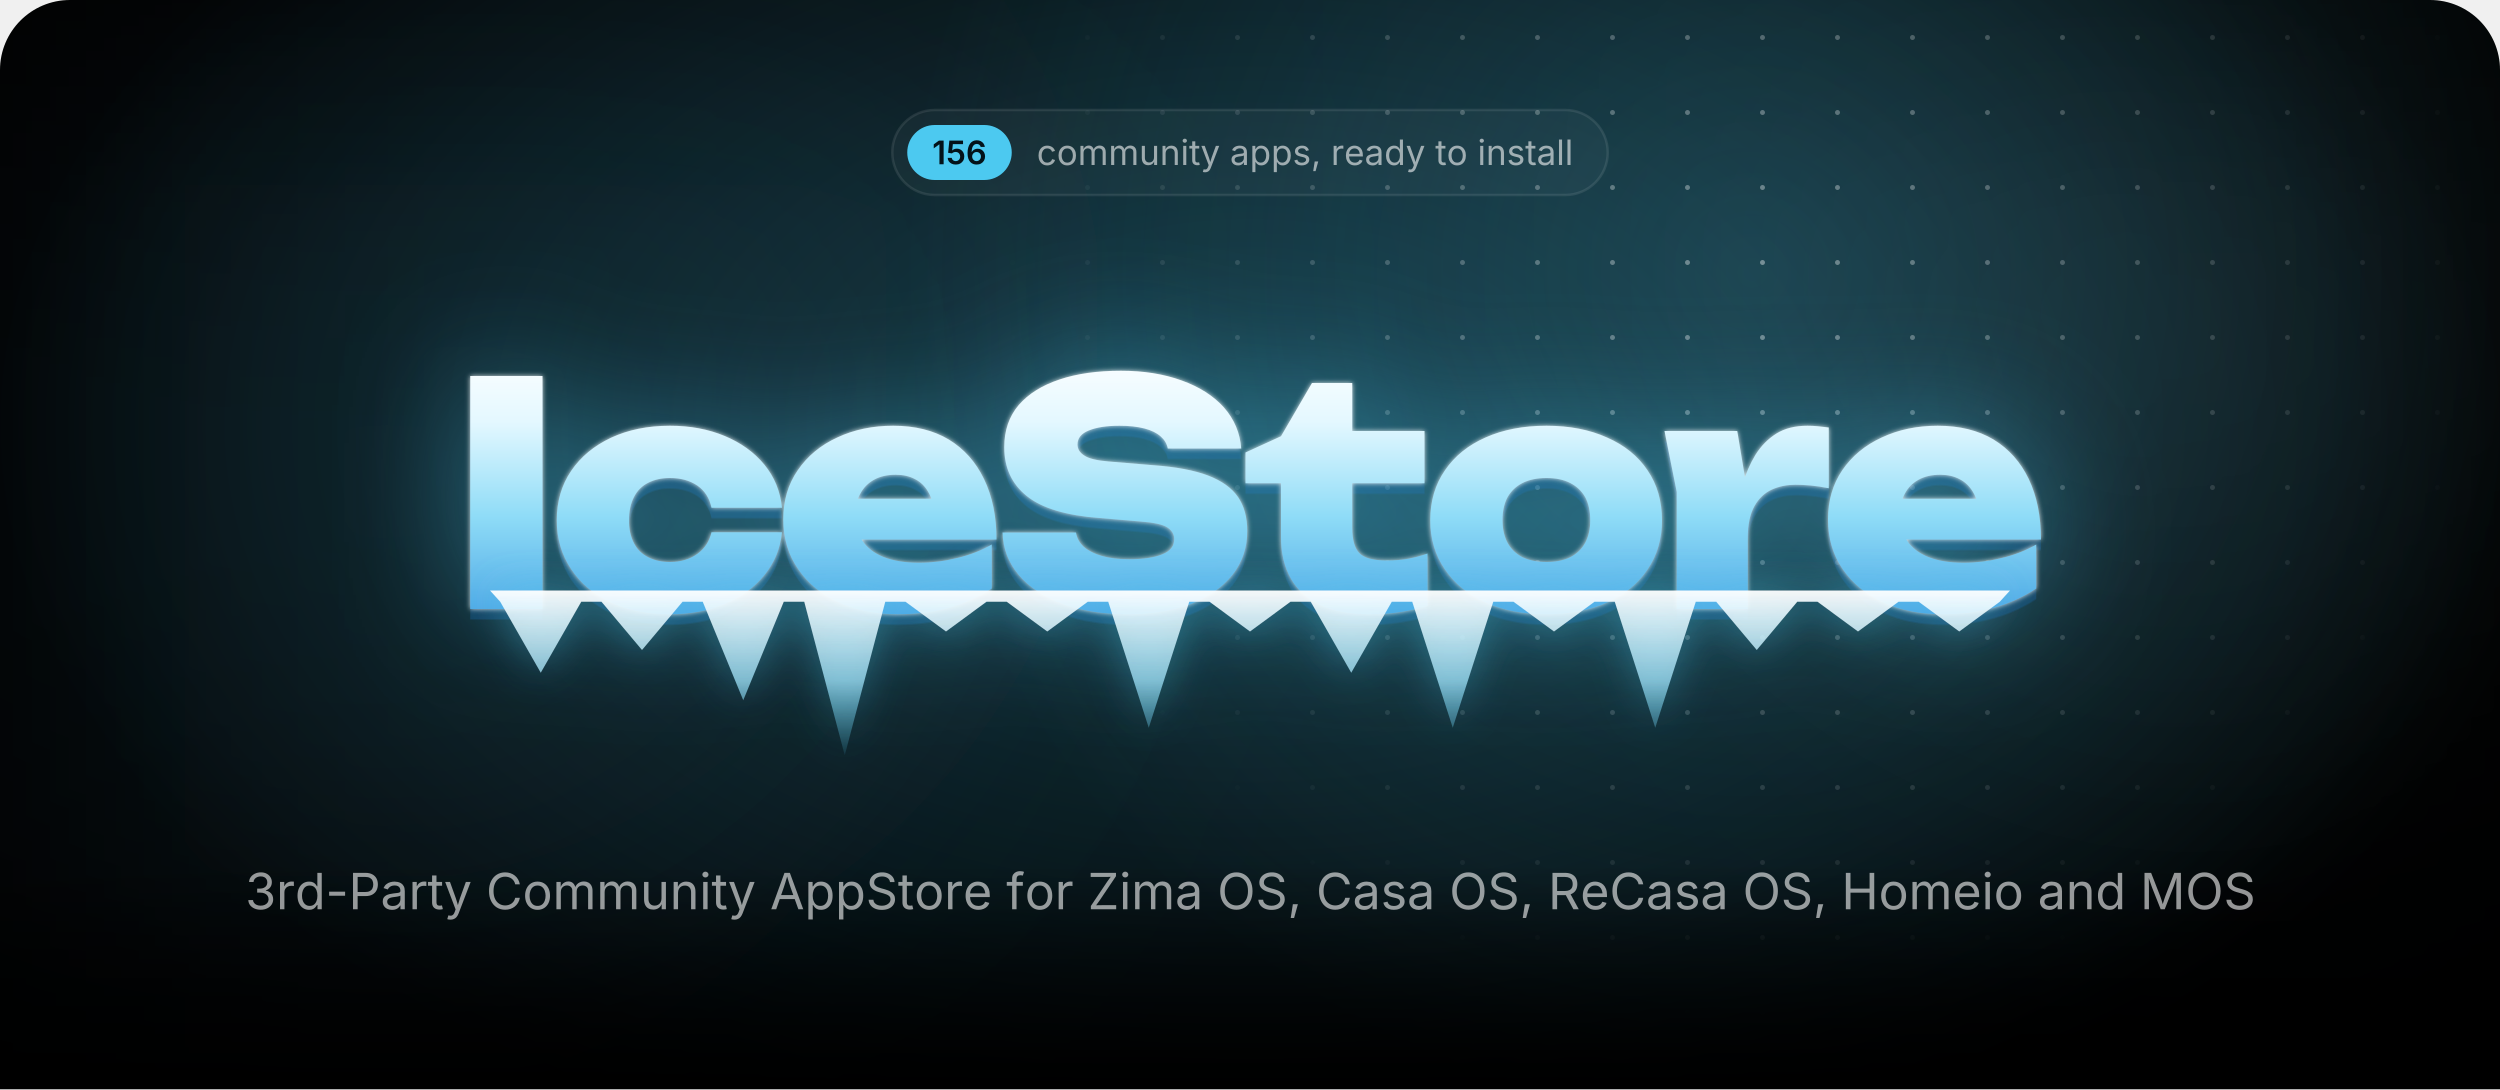
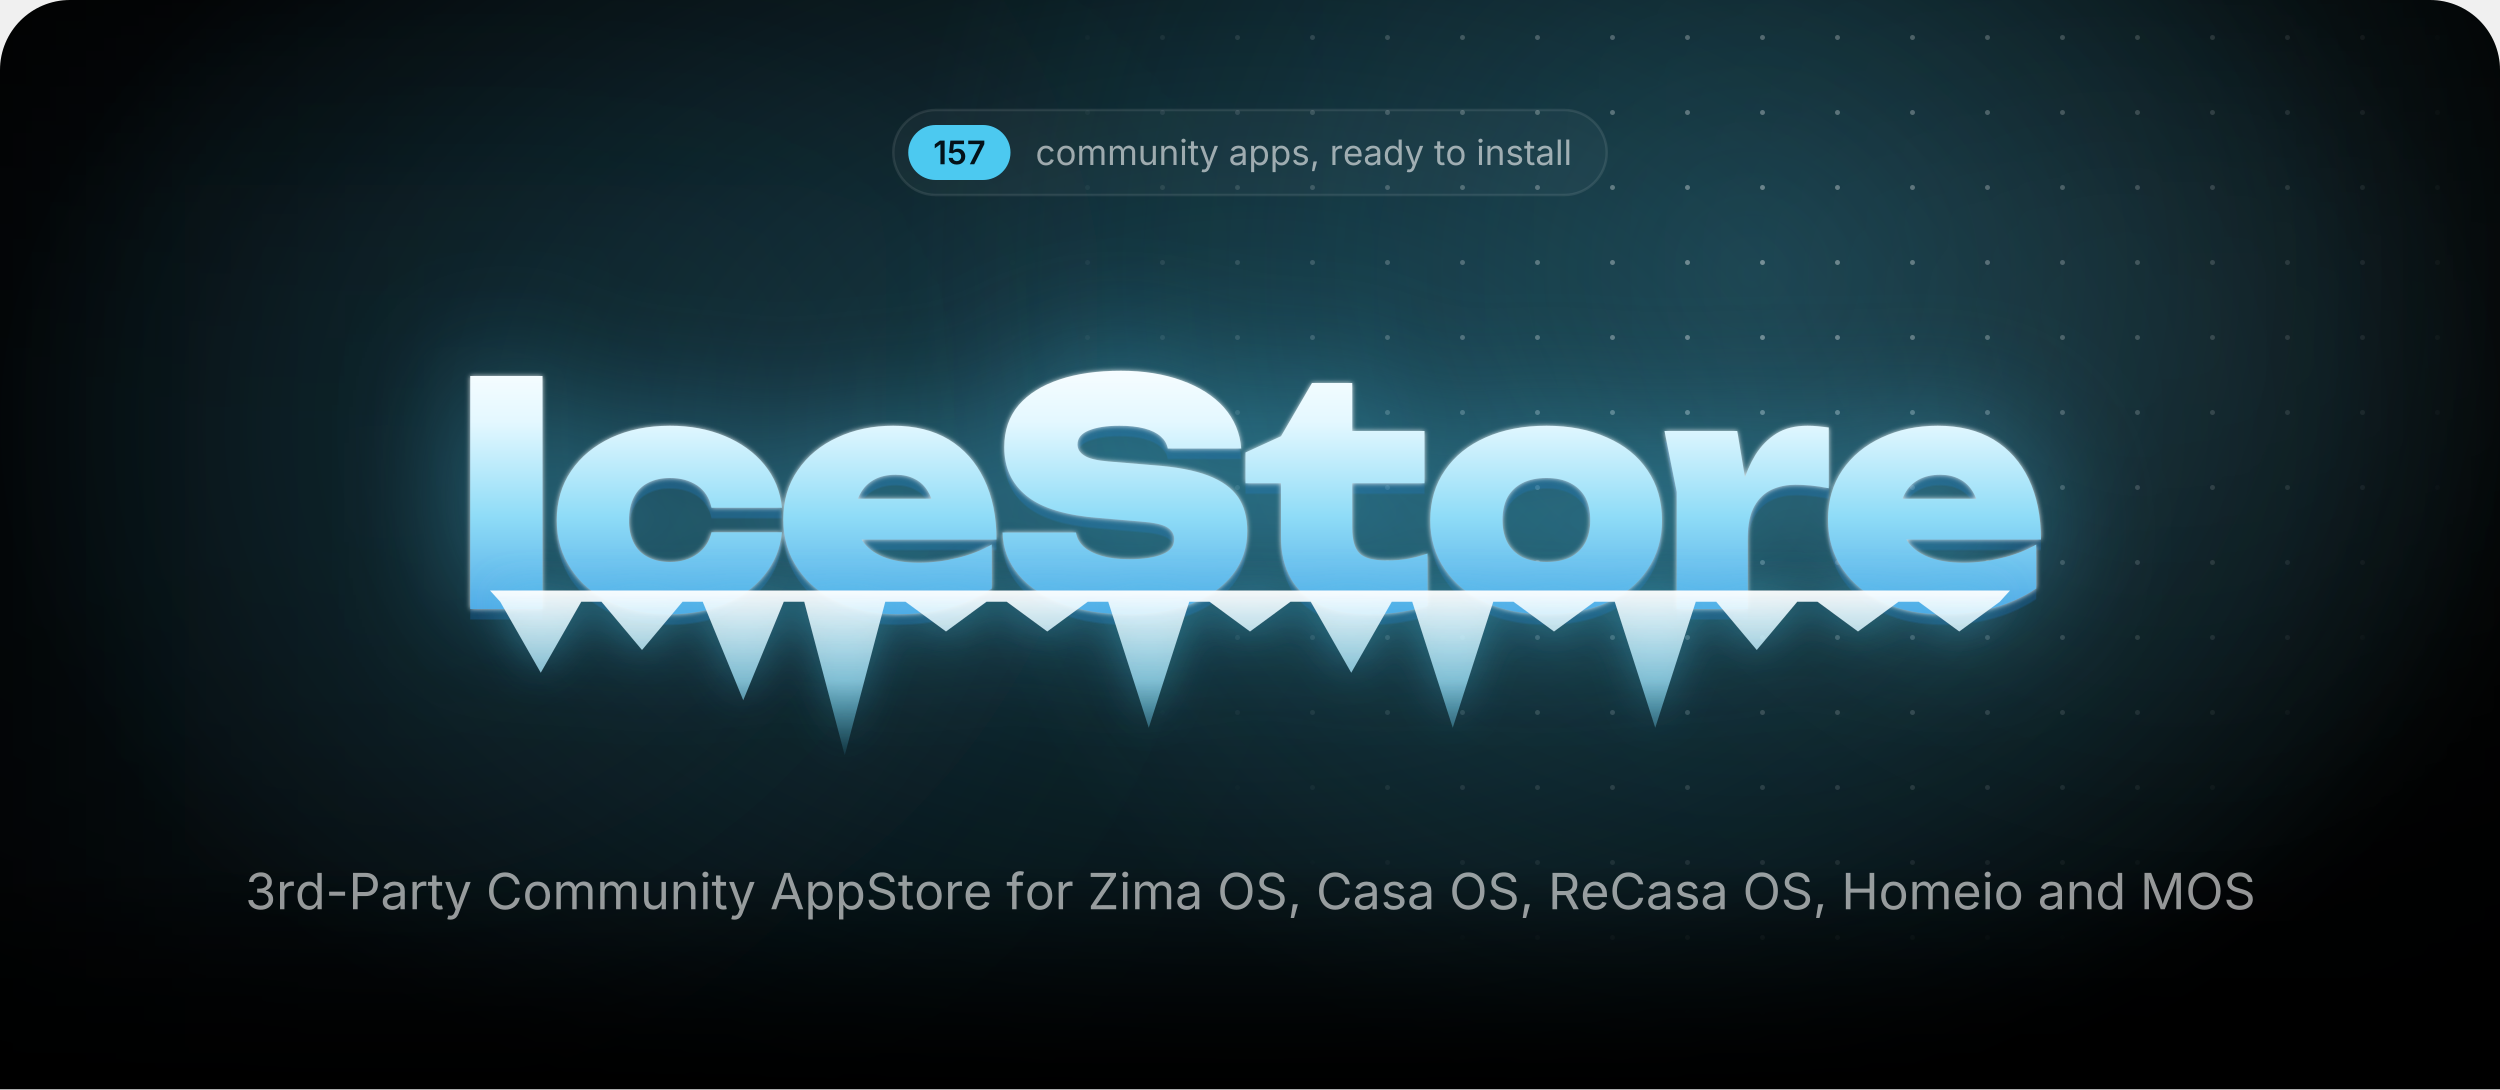
<svg xmlns="http://www.w3.org/2000/svg" width="1000" height="435.7" viewBox="0 0 1000 435.7">
  <style>.blob{transform-box:fill-box;transform-origin:center;animation:drift 22s ease-in-out infinite alternate}.blob+.blob{animation-duration:28s;animation-direction:alternate-reverse}@keyframes drift{to{transform:translate(180px,60px) scale(1.2)}}.spot{animation:spot 18s ease-in-out infinite alternate}@keyframes spot{to{transform:translate(-420px,40px)}}.gl{animation:gl 6s ease-in-out infinite}@keyframes gl{0%,35%{transform:translateX(0)}70%,100%{transform:translateX(1741px)}}.sp{transform-box:fill-box;transform-origin:center;opacity:0;animation:tw 3.2s ease-in-out infinite}@keyframes tw{0%,100%{opacity:0;transform:scale(.3) rotate(0)}50%{opacity:1;transform:scale(1) rotate(45deg)}}@media(prefers-reduced-motion:reduce){*{animation:none!important}}</style>
  <defs>
    <path id="semi.1342" d="M717 1490V0H452V1252H442L94 1002V1256L421 1490Z" />
    <path id="semi.1347" d="M618 -20Q472 -20 358 34Q243 89 176 185Q109 281 105 404H365Q368 343 403 296Q438 250 494 224Q550 197 618 197Q698 197 760 234Q821 270 856 334Q892 399 892 483Q892 568 856 634Q819 700 756 738Q692 775 610 775Q542 775 478 750Q413 724 375 683L133 722L211 1490H1073V1266H432L390 870H398Q440 919 516 950Q591 982 681 982Q782 982 868 946Q954 909 1018 842Q1081 776 1116 686Q1151 596 1151 489Q1151 341 1083 226Q1015 112 895 46Q775 -20 618 -20Z" />
-     <path id="semi.1349" d="M671 -20Q565 -20 464 16Q362 53 280 136Q199 220 151 358Q103 497 103 702Q103 894 144 1044Q184 1193 260 1297Q337 1401 445 1456Q553 1510 687 1510Q826 1510 934 1455Q1043 1400 1110 1305Q1177 1210 1193 1089H931Q910 1175 847 1227Q784 1279 687 1279Q583 1279 510 1218Q438 1157 400 1044Q363 930 363 772H374Q410 837 466 883Q523 929 594 954Q666 978 745 978Q876 978 980 916Q1085 853 1146 744Q1207 634 1207 492Q1207 346 1140 230Q1073 114 952 47Q832 -20 671 -20ZM670 197Q749 197 812 236Q875 274 912 340Q948 406 948 487Q948 567 912 632Q877 697 815 735Q753 773 673 773Q614 773 563 750Q512 728 474 688Q435 648 414 596Q393 544 393 486Q393 408 429 342Q465 276 528 236Q591 197 670 197Z" />
+     <path id="semi.1350" d="M185 0 819 1256V1266H83V1490H1097V1260L463 0Z" />
    <path id="regular.586" d="M613 -24Q461 -24 346 48Q232 120 168 250Q104 380 104 552Q104 727 168 858Q232 988 346 1060Q461 1132 613 1132Q694 1132 766 1111Q838 1090 898 1050Q957 1011 1000 954Q1043 896 1066 823L893 774Q881 817 856 853Q831 889 796 916Q760 942 714 956Q668 971 613 971Q501 971 429 912Q357 854 322 759Q287 664 287 552Q287 442 322 348Q357 253 429 195Q501 137 613 137Q669 137 716 152Q763 167 800 194Q836 222 861 260Q886 298 898 343L1070 294Q1048 219 1004 160Q961 102 901 60Q841 19 768 -2Q695 -24 613 -24Z" />
    <path id="regular.790" d="M613 -24Q461 -24 346 48Q232 120 168 250Q104 380 104 552Q104 727 168 858Q232 988 346 1060Q461 1132 613 1132Q766 1132 881 1060Q996 988 1060 858Q1124 727 1124 552Q1124 380 1060 250Q996 120 881 48Q766 -24 613 -24ZM613 137Q726 137 799 195Q872 253 907 348Q942 442 942 552Q942 663 907 758Q872 854 799 912Q726 971 613 971Q501 971 429 912Q357 854 322 759Q287 664 287 552Q287 442 322 348Q357 253 429 195Q501 137 613 137Z" />
    <path id="regular.766" d="M158 0V1118H333L334 868H320Q343 959 392 1018Q442 1078 508 1108Q575 1138 647 1138Q769 1138 844 1063Q920 988 942 866H918Q938 950 991 1011Q1044 1072 1120 1105Q1195 1138 1284 1138Q1381 1138 1461 1096Q1541 1054 1588 969Q1636 884 1636 754V0H1456V749Q1456 870 1388 922Q1320 974 1230 974Q1155 974 1100 942Q1046 911 1016 856Q987 801 987 730V0H807V767Q807 860 745 917Q683 974 588 974Q523 974 466 944Q408 913 373 853Q338 793 338 704V0Z" />
    <path id="regular.915" d="M537 -14Q424 -14 338 32Q253 79 206 173Q158 267 158 408V1118H338V423Q338 294 406 221Q474 148 591 148Q671 148 734 183Q798 218 835 286Q872 353 872 448V1118H1053V0H879V271H903Q851 114 756 50Q660 -14 537 -14Z" />
    <path id="regular.773" d="M338 670V0H158V1118H331L332 847H307Q358 1002 452 1067Q547 1132 674 1132Q787 1132 872 1086Q957 1039 1004 946Q1052 852 1052 710V0H872V695Q872 824 804 897Q737 970 620 970Q540 970 476 935Q412 900 375 833Q338 766 338 670Z" />
    <path id="regular.689" d="M158 0V1118H338V0ZM249 1301Q198 1301 161 1336Q124 1371 124 1420Q124 1470 161 1504Q198 1539 249 1539Q301 1539 338 1504Q375 1470 375 1420Q375 1371 338 1336Q301 1301 249 1301Z" />
    <path id="regular.889" d="M598 1118V964H20V1118ZM188 1384H368V290Q368 215 398 180Q429 146 500 146Q517 146 544 150Q570 154 592 158L629 6Q601 -4 566 -9Q530 -14 495 -14Q350 -14 269 62Q188 139 188 276Z" />
    <path id="regular.998" d="M140 -405 186 -249 205 -254Q260 -268 305 -262Q350 -255 386 -217Q422 -179 449 -99L481 -6L54 1118H251L489 455Q527 351 553 249Q579 147 608 51H542Q571 147 598 250Q624 352 661 455L901 1118H1097L606 -167Q572 -256 524 -314Q477 -371 414 -398Q351 -426 272 -426Q224 -426 189 -419Q154 -412 140 -405Z" />
    <path id="regular.507" d="M471 -26Q365 -26 278 14Q192 54 141 131Q90 208 90 318Q90 414 128 474Q166 534 230 568Q293 603 370 620Q447 637 525 647Q625 660 688 667Q751 674 782 691Q812 708 812 749V755Q812 825 786 874Q760 922 708 948Q656 974 578 974Q498 974 441 949Q384 924 348 886Q313 849 295 810L122 867Q165 969 238 1026Q311 1084 399 1108Q487 1132 573 1132Q629 1132 700 1118Q772 1105 838 1065Q905 1025 948 946Q992 868 992 737V0H815V152H803Q784 113 742 72Q700 30 633 2Q566 -26 471 -26ZM502 133Q602 133 671 172Q740 211 776 274Q812 336 812 404V559Q801 546 764 536Q727 525 680 517Q632 509 588 504Q543 498 517 495Q452 487 396 468Q339 448 305 410Q271 373 271 309Q271 251 301 212Q331 173 383 153Q435 133 502 133Z" />
    <path id="regular.843" d="M158 -418V1118H332V939H352Q371 969 405 1014Q439 1060 503 1096Q567 1132 676 1132Q816 1132 922 1062Q1029 992 1090 862Q1150 733 1150 556Q1150 378 1090 248Q1030 118 924 47Q817 -24 677 -24Q571 -24 506 12Q441 49 406 96Q371 142 352 173H338V-418ZM650 137Q755 137 826 194Q896 250 932 346Q967 441 967 558Q967 674 932 768Q897 861 826 916Q756 971 650 971Q547 971 477 919Q407 867 372 774Q336 682 336 558Q336 434 372 339Q408 244 478 190Q549 137 650 137Z" />
    <path id="regular.871" d="M538 -24Q423 -24 334 10Q244 43 186 109Q128 175 108 271L279 312Q303 220 370 177Q436 134 536 134Q653 134 722 184Q792 234 792 303Q792 361 752 400Q711 438 628 457L442 501Q290 537 216 612Q142 688 142 806Q142 902 196 976Q250 1049 344 1090Q437 1132 556 1132Q671 1132 752 1098Q832 1063 882 1002Q933 942 958 863L795 821Q772 881 718 930Q665 979 557 979Q457 979 390 933Q324 887 324 817Q324 755 369 718Q414 680 512 657L681 617Q833 581 906 506Q979 430 979 315Q979 217 924 140Q868 64 768 20Q669 -24 538 -24Z" />
    <path id="regular.1501" d="M128 -359 216 208H422L266 -359Z" />
    <path id="regular.852" d="M158 0V1118H332V946H344Q375 1031 454 1082Q534 1134 634 1134Q654 1134 682 1133Q709 1132 725 1131V950Q717 952 685 956Q653 960 617 960Q537 960 474 926Q410 893 374 834Q338 776 338 700V0Z" />
    <path id="regular.614" d="M628 -24Q466 -24 348 48Q231 120 168 249Q104 378 104 550Q104 722 166 853Q228 984 342 1058Q455 1132 607 1132Q696 1132 782 1102Q869 1073 940 1008Q1010 942 1052 835Q1094 728 1094 573V498H226V650H997L913 594Q913 704 878 790Q844 875 776 924Q708 972 607 972Q506 972 434 922Q362 873 324 794Q286 714 286 623V522Q286 398 329 312Q372 225 450 180Q527 136 629 136Q695 136 749 155Q803 174 842 212Q881 251 902 308L1076 260Q1050 176 988 112Q926 48 834 12Q743 -24 628 -24Z" />
    <path id="regular.597" d="M577 -24Q438 -24 331 47Q224 118 164 248Q104 378 104 556Q104 733 164 862Q225 992 332 1062Q439 1132 578 1132Q687 1132 751 1096Q815 1060 850 1014Q884 969 902 939H916V1490H1096V0H922V173H902Q884 142 848 96Q813 49 748 12Q684 -24 577 -24ZM604 137Q706 137 776 190Q846 244 882 339Q918 434 918 558Q918 682 882 774Q847 867 777 919Q707 971 604 971Q498 971 428 916Q357 861 322 768Q287 674 287 558Q287 441 322 346Q358 250 429 194Q500 137 604 137Z" />
    <path id="regular.736" d="M338 1490V0H158V1490Z" />
    <path id="regular.1345" d="M635 -20Q489 -20 376 30Q263 80 196 169Q130 258 125 376H317Q323 305 366 254Q408 202 478 174Q547 147 632 147Q726 147 798 180Q871 212 913 271Q955 330 955 407Q955 488 914 550Q874 611 797 646Q720 681 609 681H488V846H609Q696 846 762 878Q829 909 866 966Q903 1023 903 1100Q903 1174 870 1229Q838 1284 778 1314Q718 1345 637 1345Q561 1345 494 1318Q428 1290 386 1239Q343 1188 340 1115H157Q161 1232 227 1321Q293 1410 402 1460Q510 1510 641 1510Q780 1510 880 1454Q981 1398 1035 1307Q1089 1216 1089 1110Q1089 984 1022 896Q956 808 842 774V762Q937 747 1004 698Q1072 649 1108 574Q1143 499 1143 405Q1143 283 1077 187Q1011 91 896 36Q781 -20 635 -20Z" />
    <path id="regular.1459" d="M798 719V553H144V719Z" />
    <path id="regular.375" d="M180 0V1490H690Q864 1490 976 1426Q1089 1363 1144 1256Q1198 1149 1198 1016Q1198 883 1144 775Q1089 667 977 603Q865 539 691 539H330V706H682Q800 706 872 746Q944 787 976 858Q1009 928 1009 1016Q1009 1104 976 1174Q944 1243 872 1283Q799 1323 680 1323H370V0Z" />
    <path id="regular.73" d="M783 -20Q592 -20 442 72Q293 165 208 336Q122 508 122 744Q122 981 208 1152Q293 1324 442 1417Q592 1510 783 1510Q896 1510 996 1477Q1097 1444 1177 1380Q1257 1317 1310 1226Q1364 1136 1384 1021H1194Q1178 1098 1140 1156Q1101 1214 1046 1254Q990 1294 923 1314Q856 1334 783 1334Q649 1334 541 1266Q433 1198 370 1066Q307 935 307 744Q307 554 370 422Q434 291 542 224Q650 156 783 156Q856 156 923 176Q990 197 1046 236Q1101 276 1140 334Q1178 393 1194 469H1384Q1365 355 1312 265Q1258 175 1178 111Q1098 47 998 14Q897 -20 783 -20Z" />
    <path id="regular.2" d="M52 0 593 1490H813L1361 0H1161L845 884Q816 966 778 1088Q739 1211 684 1401H720Q666 1209 626 1084Q587 960 561 884L254 0ZM324 416V582H1089V416Z" />
    <path id="regular.397" d="M657 -26Q496 -26 378 26Q259 78 192 172Q125 265 116 390H311Q319 306 368 252Q417 197 494 170Q570 144 657 144Q758 144 838 177Q919 210 966 270Q1013 330 1013 409Q1013 481 972 526Q932 571 865 600Q798 629 718 651L538 702Q358 753 258 848Q158 943 158 1091Q158 1217 226 1312Q294 1406 410 1458Q526 1510 670 1510Q817 1510 930 1458Q1043 1406 1108 1316Q1174 1227 1178 1114H992Q979 1223 888 1282Q797 1342 664 1342Q568 1342 496 1310Q423 1279 383 1224Q343 1170 343 1100Q343 1022 392 974Q440 927 506 900Q573 874 627 859L776 818Q836 802 908 774Q981 746 1047 700Q1113 653 1156 582Q1198 510 1198 406Q1198 284 1134 186Q1071 88 950 31Q829 -26 657 -26Z" />
    <path id="regular.647" d="M678 1118V964H20V1118ZM240 0V1267Q240 1364 286 1429Q331 1494 404 1527Q477 1560 558 1560Q622 1560 664 1550Q706 1539 726 1530L676 1376Q662 1381 640 1387Q617 1393 579 1393Q496 1393 458 1350Q420 1308 420 1227V0Z" />
    <path id="regular.496" d="M130 0V134L796 1125Q841 1192 892 1260Q943 1327 994 1393L1015 1331Q923 1325 830 1324Q737 1322 645 1322H122V1490H1158V1354L502 379Q454 308 400 237Q347 166 294 97L273 159Q365 165 456 166Q548 168 640 168H1166V0Z" />
    <path id="regular.321" d="M784 -20Q593 -20 444 72Q294 165 208 336Q122 508 122 744Q122 981 208 1152Q294 1324 444 1417Q593 1510 784 1510Q975 1510 1124 1417Q1273 1324 1358 1152Q1444 981 1444 744Q1444 508 1358 336Q1273 165 1124 72Q975 -20 784 -20ZM784 156Q917 156 1024 224Q1132 291 1196 422Q1259 554 1259 744Q1259 936 1196 1068Q1132 1199 1024 1266Q917 1334 784 1334Q650 1334 542 1266Q434 1198 370 1066Q307 935 307 744Q307 554 370 423Q434 292 542 224Q650 156 784 156Z" />
    <path id="regular.384" d="M180 0V1490H690Q864 1490 976 1430Q1089 1371 1144 1267Q1198 1163 1198 1030Q1198 897 1144 795Q1089 693 977 636Q865 578 691 578H286V747H682Q800 747 872 782Q943 816 976 880Q1009 943 1009 1030Q1009 1119 976 1184Q943 1250 871 1286Q799 1323 680 1323H370V0ZM1036 0 676 671H890L1256 0Z" />
    <path id="regular.161" d="M180 0V1490H370V846H1152V1490H1342V0H1152V678H370V0Z" />
    <path id="regular.292" d="M180 0V1490H450L817 550Q830 517 846 468Q863 418 882 360Q900 302 917 244Q934 187 947 138H905Q919 184 936 240Q953 297 972 356Q990 414 1007 465Q1024 516 1037 550L1399 1490H1670V0H1483V851Q1483 897 1484 956Q1484 1015 1486 1080Q1487 1145 1488 1212Q1490 1279 1491 1342H1507Q1486 1273 1462 1202Q1439 1130 1416 1064Q1394 997 1374 942Q1354 887 1340 851L1007 0H842L504 851Q490 886 471 940Q452 993 430 1058Q407 1124 383 1196Q359 1269 334 1342H352Q354 1286 356 1221Q357 1156 358 1090Q359 1023 360 962Q361 900 361 851V0Z" />
    <radialGradient id="glow">
      <stop stop-color="#4cc9f0" stop-opacity=".28" />
      <stop offset="1" stop-color="#4cc9f0" stop-opacity="0" />
    </radialGradient>
    <radialGradient id="cur">
      <stop stop-color="#4cc9f0" stop-opacity=".2" />
      <stop offset=".65" stop-color="#4cc9f0" stop-opacity="0" />
    </radialGradient>
    <radialGradient id="spot">
      <stop stop-color="#fff" />
      <stop offset="1" stop-color="#000" />
    </radialGradient>
    <pattern id="dots" width="30" height="30" patternUnits="userSpaceOnUse">
      <circle cx="15" cy="15" r="1" fill="#fff" fill-opacity=".4" />
    </pattern>
    <mask id="dm">
      <circle class="spot" cx="700" cy="110" r="300" fill="url(#spot)" />
    </mask>
    <linearGradient id="fade" x2="0" y2="1">
      <stop offset="0.793" stop-color="#fff" />
      <stop offset="1" stop-color="#000" />
    </linearGradient>
    <mask id="bf">
      <rect width="1000" height="435.7" fill="url(#fade)" />
    </mask>
    <filter id="blur" filterUnits="userSpaceOnUse" x="-500" y="-500" width="2000" height="1500">
      <feGaussianBlur stdDeviation="90" />
    </filter>
    <linearGradient id="ice" gradientUnits="userSpaceOnUse" x1="0" y1="138" x2="0" y2="256">
      <stop stop-color="#fff" />
      <stop offset=".26" stop-color="#e4f8ff" />
      <stop offset=".58" stop-color="#8fdcf7" />
      <stop offset="1" stop-color="#3d9be0" />
    </linearGradient>
    <linearGradient id="ig" x2="0" y2="1">
      <stop stop-color="#fff" stop-opacity=".95" />
      <stop offset=".55" stop-color="#9fe3fa" stop-opacity=".75" />
      <stop offset="1" stop-color="#4cc9f0" stop-opacity=".1" />
    </linearGradient>
    <linearGradient id="gl">
      <stop stop-color="#fff" stop-opacity="0" />
      <stop offset=".5" stop-color="#fff" stop-opacity=".95" />
      <stop offset="1" stop-color="#fff" stop-opacity="0" />
    </linearGradient>
    <clipPath id="wc">
      <path d="M188.1 150.4H217V243.6H188.1ZM312.8 212.9Q311.8 222.7 305.7 230.1Q299.7 237.5 289.9 241.6Q280.1 245.7 268 245.7Q254.7 245.7 244.4 241Q234.2 236.3 228.5 227.7Q222.7 219.1 222.7 208.1Q222.7 196.8 228.5 188.3Q234.2 179.9 244.4 175.1Q254.7 170.3 268 170.3Q280.1 170.3 289.9 174.4Q299.7 178.5 305.7 185.8Q311.8 193.2 312.8 203.1H284.6Q283.4 197.3 278.9 194.2Q274.4 191.2 268 191.2Q263 191.2 259.3 193.1Q255.5 195 253.6 198.8Q251.6 202.6 251.6 208.1Q251.6 213.5 253.6 217.3Q255.5 221 259.3 222.9Q263 224.8 268 224.8Q274.4 224.8 278.9 221.6Q283.4 218.3 284.6 212.9ZM359 245.7Q345.9 245.7 335.6 241Q325.2 236.3 319.3 227.7Q313.3 219.1 313.3 207.7Q313.3 196.5 319.1 188.1Q324.9 179.6 334.9 175Q344.9 170.3 357.3 170.3Q370.3 170.3 379.5 175.8Q388.7 181.4 393.6 191.6Q398.6 201.9 398.6 215.8H336.6V199.5H382.2L373.8 205.1Q373.3 200.2 371.3 196.8Q369.4 193.4 366.1 191.7Q362.8 189.9 358.3 189.9Q353.2 189.9 349.6 191.9Q346 193.9 344.1 197.5Q342.1 201 342.1 205.5Q342.1 211.8 344.9 216.2Q347.7 220.5 353.4 222.8Q359.2 225.1 367.6 225.1Q375.3 225.1 382.9 223.2Q390.5 221.4 396.7 217.8V235.4Q389.1 240.4 379.7 243.1Q370.3 245.7 359 245.7ZM401 213H430.4Q430.9 216.3 433.5 218.7Q436.2 221.1 440.8 222.4Q445.4 223.7 451.6 223.7Q460.2 223.7 465 221.7Q469.7 219.8 469.7 215.7Q469.7 212.8 467 211Q464.3 209.2 456.2 208.6L439.8 207.2Q419.7 205.7 410.7 198.4Q401.7 191.2 401.7 178.9Q401.7 168.8 407.5 162Q413.3 155.3 423.8 151.8Q434.2 148.3 448.4 148.3Q462 148.3 472.7 152.2Q483.3 156 489.6 163Q495.8 170.1 496.5 179.4H467.1Q466.6 176.6 464.3 174.6Q462 172.5 457.8 171.4Q453.6 170.3 447.8 170.3Q440.1 170.3 435.5 172.2Q431 174 431 177.8Q431 180.5 433.7 182.2Q436.3 184 443.5 184.6L461.5 186.1Q475 187.1 483.2 190.2Q491.5 193.4 495.2 198.8Q498.9 204.2 498.9 212.4Q498.9 222.4 493 229.9Q487 237.4 476.3 241.6Q465.5 245.7 451.1 245.7Q436.3 245.7 425.1 241.6Q414 237.5 407.6 230.1Q401.3 222.7 401 213ZM498.2 193.3V181L512.4 174.5L524.8 153.2H540.9V172.4H569.8V193.3H540.9V211.1Q540.9 218.3 543.7 221.2Q546.5 224.2 554.7 224.2Q559.8 224.2 563.8 223.4Q567.8 222.6 571 221.4V242.4Q567 243.6 560.9 244.7Q554.9 245.7 548.1 245.7Q536 245.7 528.1 242Q520.2 238.3 516.3 231.3Q512.4 224.4 512.4 214.9V193.3ZM618.5 245.7Q604.7 245.7 594.2 241Q583.8 236.3 578 227.8Q572.1 219.3 572.1 208.1Q572.1 196.6 578 188.1Q583.8 179.6 594.2 175Q604.7 170.3 618.6 170.3Q632.4 170.3 642.8 175Q653.3 179.6 659 188.1Q664.8 196.6 664.8 208.1Q664.8 219.3 659 227.8Q653.3 236.3 642.8 241Q632.4 245.7 618.5 245.7ZM618.6 224.8Q624.2 224.8 628.1 222.9Q632 220.9 634.1 217.1Q636.1 213.3 636.1 208.1Q636.1 202.7 634.1 198.9Q632 195.2 628.1 193.2Q624.2 191.2 618.6 191.2Q613 191.2 609 193.2Q605.1 195.2 603 198.9Q601 202.7 601 208Q601 213.3 603 217.1Q605.1 220.9 609 222.9Q613 224.8 618.6 224.8ZM665.8 172.4H694.9L699.1 197.6V243.6H670.7V196.8ZM731.5 171V195.3Q727.6 194.5 724.3 194.2Q721 193.9 718.2 193.9Q713.1 193.9 708.8 195.8Q704.4 197.8 701.8 202.4Q699.1 207.1 699.1 215.3L693.9 208.8Q695 201.1 696.9 194.2Q698.9 187.3 702.2 181.9Q705.6 176.5 710.6 173.4Q715.6 170.3 723 170.3Q725 170.3 727.1 170.5Q729.2 170.7 731.5 171ZM776.9 245.7Q763.7 245.7 753.4 241Q743.1 236.3 737.1 227.7Q731.2 219.1 731.2 207.7Q731.2 196.5 736.9 188.1Q742.7 179.6 752.7 175Q762.7 170.3 775.1 170.3Q788.2 170.3 797.4 175.8Q806.6 181.4 811.5 191.6Q816.4 201.9 816.4 215.8H754.4V199.5H800L791.7 205.1Q791.2 200.2 789.2 196.8Q787.2 193.4 783.9 191.7Q780.6 189.9 776.1 189.9Q771 189.9 767.4 191.9Q763.8 193.9 761.9 197.5Q760 201 760 205.5Q760 211.8 762.8 216.2Q765.6 220.5 771.3 222.8Q777 225.1 785.5 225.1Q793.2 225.1 800.7 223.2Q808.3 221.4 814.5 217.8V235.4Q807 240.4 797.6 243.1Q788.2 245.7 776.9 245.7Z" />
    </clipPath>
    <filter id="frost" x="-20%" y="-60%" width="140%" height="220%" color-interpolation-filters="sRGB">
      <feGaussianBlur in="SourceAlpha" stdDeviation="1" result="a" />
      <feFlood flood-color="#fff" flood-opacity=".85" />
      <feComposite in2="a" operator="in" result="s1" />
      <feGaussianBlur in="SourceAlpha" stdDeviation="25.2" result="b" />
      <feFlood flood-color="#4cc9f0" flood-opacity=".5" />
      <feComposite in2="b" operator="in" result="s2" />
      <feOffset in="SourceAlpha" dy="4.2" result="c" />
      <feFlood flood-color="#125696" flood-opacity=".4" />
      <feComposite in2="c" operator="in" result="s3" />
      <feMerge>
        <feMergeNode in="s3" />
        <feMergeNode in="s2" />
        <feMergeNode in="s1" />
        <feMergeNode in="SourceGraphic" />
      </feMerge>
    </filter>
    <filter id="drip" x="-10%" y="-60%" width="120%" height="220%">
      <feGaussianBlur in="SourceAlpha" stdDeviation="8.4" result="b" />
      <feFlood flood-color="#4cc9f0" flood-opacity=".45" />
      <feComposite in2="b" operator="in" />
      <feMerge>
        <feMergeNode />
        <feMergeNode in="SourceGraphic" />
      </feMerge>
    </filter>
    <clipPath id="pg">
      <path d="M0,28 A28,28 0 0 1 28,0 H972 A28,28 0 0 1 1000,28 V435.7 A0,0 0 0 1 1000,435.7 H0 A0,0 0 0 1 0,435.7 Z" />
    </clipPath>
  </defs>
  <g clip-path="url(#pg)">
    <rect x="0" y="0" width="1000" height="435.7" rx="0" fill="#000" />
    <g mask="url(#bf)">
      <ellipse cx="500" cy="170" rx="500" ry="310" fill="url(#glow)" />
      <circle class="blob" cx="140" cy="140" r="260" fill="#4cc9f0" fill-opacity=".1" filter="url(#blur)" />
      <circle class="blob" cx="900" cy="40" r="220" fill="#a5e8ff" fill-opacity=".08" filter="url(#blur)" />
      <circle class="spot" cx="700" cy="110" r="520" fill="url(#cur)" />
      <rect width="1000" height="435.7" fill="url(#dots)" mask="url(#dm)" />
    </g>
-     <rect x="356.9" y="44" width="286.2" height="34" rx="17" fill="rgba(255,255,255,.035)" stroke="rgba(255,255,255,.09)" />
-     <rect x="362.9" y="50" width="41.8" height="22" rx="11" fill="#4cc9f0" />
-     <g fill="#031219" transform="translate(372.9,65.7) scale(0.00635,-0.00635)">
+     <rect x="357.3" y="44" width="285.4" height="34" rx="17" fill="rgba(255,255,255,.035)" stroke="rgba(255,255,255,.09)" />
+     <rect x="363.3" y="50" width="40.9" height="22" rx="11" fill="#4cc9f0" />
+     <g fill="#031219" transform="translate(373.3,65.7) scale(0.00635,-0.00635)">
      <use href="#semi.1342" x="0" />
      <use href="#semi.1347" x="866" />
-       <use href="#semi.1349" x="2120" />
-     </g>
-     <g fill="rgba(255,255,255,.58)" transform="translate(414.7,66) scale(0.00684,-0.00684)">
+       <use href="#semi.1350" x="2120" />
+     </g>
+     <g fill="rgba(255,255,255,.58)" transform="translate(414.2,66) scale(0.00684,-0.00684)">
      <use href="#regular.586" x="0" />
      <use href="#regular.790" x="1170" />
      <use href="#regular.766" x="2398" />
      <use href="#regular.766" x="4192" />
      <use href="#regular.915" x="5986" />
      <use href="#regular.773" x="7197" />
      <use href="#regular.689" x="8407" />
      <use href="#regular.889" x="8903" />
      <use href="#regular.998" x="9573" />
      <use href="#regular.507" x="11300" />
      <use href="#regular.843" x="12450" />
      <use href="#regular.843" x="13704" />
      <use href="#regular.871" x="14958" />
      <use href="#regular.1501" x="16039" />
      <use href="#regular.852" x="17205" />
      <use href="#regular.614" x="17976" />
      <use href="#regular.507" x="19170" />
      <use href="#regular.597" x="20320" />
      <use href="#regular.998" x="21574" />
      <use href="#regular.889" x="23301" />
      <use href="#regular.790" x="23971" />
      <use href="#regular.689" x="25775" />
      <use href="#regular.773" x="26271" />
      <use href="#regular.871" x="27481" />
      <use href="#regular.889" x="28562" />
      <use href="#regular.507" x="29232" />
      <use href="#regular.736" x="30382" />
      <use href="#regular.736" x="30878" />
    </g>
    <g filter="url(#frost)">
      <path fill="url(#ice)" d="M188.1 150.4H217V243.6H188.1ZM312.8 212.9Q311.8 222.7 305.7 230.1Q299.7 237.5 289.9 241.6Q280.1 245.7 268 245.7Q254.7 245.7 244.4 241Q234.2 236.3 228.5 227.7Q222.7 219.1 222.7 208.1Q222.7 196.8 228.5 188.3Q234.2 179.9 244.4 175.1Q254.7 170.3 268 170.3Q280.1 170.3 289.9 174.4Q299.7 178.5 305.7 185.8Q311.8 193.2 312.8 203.1H284.6Q283.4 197.3 278.9 194.2Q274.4 191.2 268 191.2Q263 191.2 259.3 193.1Q255.5 195 253.6 198.8Q251.6 202.6 251.6 208.1Q251.6 213.5 253.6 217.3Q255.5 221 259.3 222.9Q263 224.8 268 224.8Q274.4 224.8 278.9 221.6Q283.4 218.3 284.6 212.9ZM359 245.7Q345.9 245.7 335.6 241Q325.2 236.3 319.3 227.7Q313.3 219.1 313.3 207.7Q313.3 196.5 319.1 188.1Q324.9 179.6 334.9 175Q344.9 170.3 357.3 170.3Q370.3 170.3 379.5 175.8Q388.7 181.4 393.6 191.6Q398.6 201.9 398.6 215.8H336.6V199.5H382.2L373.8 205.1Q373.3 200.2 371.3 196.8Q369.4 193.4 366.1 191.7Q362.8 189.9 358.3 189.9Q353.2 189.9 349.6 191.9Q346 193.9 344.1 197.5Q342.1 201 342.1 205.5Q342.1 211.8 344.9 216.2Q347.7 220.5 353.4 222.8Q359.2 225.1 367.6 225.1Q375.3 225.1 382.9 223.2Q390.5 221.4 396.7 217.8V235.4Q389.1 240.4 379.7 243.1Q370.3 245.7 359 245.7ZM401 213H430.4Q430.9 216.3 433.5 218.7Q436.2 221.1 440.8 222.4Q445.4 223.7 451.6 223.7Q460.2 223.7 465 221.7Q469.7 219.8 469.7 215.7Q469.7 212.8 467 211Q464.3 209.2 456.2 208.6L439.8 207.2Q419.7 205.7 410.7 198.4Q401.7 191.2 401.7 178.9Q401.7 168.8 407.5 162Q413.3 155.3 423.8 151.8Q434.2 148.3 448.4 148.3Q462 148.3 472.7 152.2Q483.3 156 489.6 163Q495.8 170.1 496.5 179.4H467.1Q466.6 176.6 464.3 174.6Q462 172.5 457.8 171.4Q453.6 170.3 447.8 170.3Q440.1 170.3 435.5 172.2Q431 174 431 177.8Q431 180.5 433.7 182.2Q436.3 184 443.5 184.6L461.5 186.1Q475 187.1 483.2 190.2Q491.5 193.4 495.2 198.8Q498.9 204.2 498.9 212.4Q498.9 222.4 493 229.9Q487 237.4 476.3 241.6Q465.5 245.7 451.1 245.7Q436.3 245.7 425.1 241.6Q414 237.5 407.6 230.1Q401.3 222.7 401 213ZM498.2 193.3V181L512.4 174.5L524.8 153.2H540.9V172.4H569.8V193.3H540.9V211.1Q540.9 218.3 543.7 221.2Q546.5 224.2 554.7 224.2Q559.8 224.2 563.8 223.4Q567.8 222.6 571 221.4V242.4Q567 243.6 560.9 244.7Q554.9 245.7 548.1 245.7Q536 245.7 528.1 242Q520.2 238.3 516.3 231.3Q512.4 224.4 512.4 214.9V193.3ZM618.5 245.7Q604.7 245.7 594.2 241Q583.8 236.3 578 227.8Q572.1 219.3 572.1 208.1Q572.1 196.6 578 188.1Q583.8 179.6 594.2 175Q604.7 170.3 618.6 170.3Q632.4 170.3 642.8 175Q653.3 179.6 659 188.1Q664.8 196.6 664.8 208.1Q664.8 219.3 659 227.8Q653.3 236.3 642.8 241Q632.4 245.7 618.5 245.7ZM618.6 224.8Q624.2 224.8 628.1 222.9Q632 220.9 634.1 217.1Q636.1 213.3 636.1 208.1Q636.1 202.7 634.1 198.9Q632 195.2 628.1 193.2Q624.2 191.2 618.6 191.2Q613 191.2 609 193.2Q605.1 195.2 603 198.9Q601 202.7 601 208Q601 213.3 603 217.1Q605.1 220.9 609 222.9Q613 224.8 618.6 224.8ZM665.8 172.4H694.9L699.1 197.6V243.6H670.7V196.8ZM731.5 171V195.3Q727.6 194.5 724.3 194.2Q721 193.9 718.2 193.9Q713.1 193.9 708.8 195.8Q704.4 197.8 701.8 202.4Q699.1 207.1 699.1 215.3L693.9 208.8Q695 201.1 696.9 194.2Q698.9 187.3 702.2 181.9Q705.6 176.5 710.6 173.4Q715.6 170.3 723 170.3Q725 170.3 727.1 170.5Q729.2 170.7 731.5 171ZM776.9 245.7Q763.7 245.7 753.4 241Q743.1 236.3 737.1 227.7Q731.2 219.1 731.2 207.7Q731.2 196.5 736.9 188.1Q742.7 179.6 752.7 175Q762.7 170.3 775.1 170.3Q788.2 170.3 797.4 175.8Q806.6 181.4 811.5 191.6Q816.4 201.9 816.4 215.8H754.4V199.5H800L791.7 205.1Q791.2 200.2 789.2 196.8Q787.2 193.4 783.9 191.7Q780.6 189.9 776.1 189.9Q771 189.9 767.4 191.9Q763.8 193.9 761.9 197.5Q760 201 760 205.5Q760 211.8 762.8 216.2Q765.6 220.5 771.3 222.8Q777 225.1 785.5 225.1Q793.2 225.1 800.7 223.2Q808.3 221.4 814.5 217.8V235.4Q807 240.4 797.6 243.1Q788.2 245.7 776.9 245.7Z" />
    </g>
    <g clip-path="url(#wc)">
      <g class="gl">
        <g transform="translate(52.8,0) skewX(-15)">
          <rect x="-518.9" y="118" width="399.4" height="158" rx="0" fill="url(#gl)" />
        </g>
      </g>
    </g>
    <polygon points="196,236.2 200.1,240.7 216.3,269.1 232.5,240.7 240.6,240.7 256.8,260 273,240.7 281.1,240.7 297.3,280.1 313.5,240.7 321.7,240.7 337.9,302.1 354.1,240.7 362.2,240.7 378.4,252.6 394.6,240.7 402.7,240.7 418.9,252.6 435.1,240.7 443.3,240.7 459.5,291.1 475.7,240.7 483.8,240.7 500,252.6 516.2,240.7 524.3,240.7 540.5,269.1 556.7,240.7 564.9,240.7 581.1,291.1 597.3,240.7 605.4,240.7 621.6,252.6 637.8,240.7 645.9,240.7 662.1,291.1 678.3,240.7 686.5,240.7 702.7,260 718.9,240.7 727,240.7 743.2,252.6 759.4,240.7 767.5,240.7 783.7,252.6 799.9,240.7 804,236.2" fill="url(#ig)" filter="url(#drip)" />
    <polygon class="sp" style="animation-delay:0s" fill="#fff" points="171.4,123.8 173.3,132.5 181.9,134.4 173.3,136.3 171.4,145 169.5,136.3 160.8,134.4 169.5,132.5" />
    <polygon class="sp" style="animation-delay:0.9s" fill="#fff" points="337.8,114.4 339.7,123.1 348.3,125 339.7,126.9 337.8,135.5 335.9,126.9 327.2,125 335.9,123.1" />
    <polygon class="sp" style="animation-delay:1.7s" fill="#fff" points="491.4,109.7 493.3,118.3 501.9,120.2 493.3,122.1 491.4,130.8 489.5,122.1 480.8,120.2 489.5,118.3" />
    <polygon class="sp" style="animation-delay:0.4s" fill="#fff" points="651.4,119.1 653.3,127.8 661.9,129.7 653.3,131.6 651.4,140.2 649.5,131.6 640.8,129.7 649.5,127.8" />
    <polygon class="sp" style="animation-delay:2.2s" fill="#fff" points="824.2,126.2 826.1,134.9 834.7,136.8 826.1,138.7 824.2,147.3 822.3,138.7 813.6,136.8 822.3,134.9" />
    <polygon class="sp" style="animation-delay:1.3s" fill="#fff" points="574.6,277.3 576.5,285.9 585.1,287.8 576.5,289.7 574.6,298.4 572.7,289.7 564,287.8 572.7,285.9" />
    <g fill="rgba(255,255,255,.58)" transform="translate(98.1,363.7) scale(0.00977,-0.00977)">
      <use href="#regular.1345" x="0" />
      <use href="#regular.852" x="1265" />
      <use href="#regular.597" x="2036" />
      <use href="#regular.1459" x="3290" />
      <use href="#regular.375" x="4232" />
      <use href="#regular.507" x="5540" />
      <use href="#regular.852" x="6690" />
      <use href="#regular.889" x="7461" />
      <use href="#regular.998" x="8131" />
      <use href="#regular.73" x="9858" />
      <use href="#regular.790" x="11354" />
      <use href="#regular.766" x="12582" />
      <use href="#regular.766" x="14376" />
      <use href="#regular.915" x="16170" />
      <use href="#regular.773" x="17381" />
      <use href="#regular.689" x="18591" />
      <use href="#regular.889" x="19087" />
      <use href="#regular.998" x="19757" />
      <use href="#regular.2" x="21484" />
      <use href="#regular.843" x="22897" />
      <use href="#regular.843" x="24151" />
      <use href="#regular.397" x="25405" />
      <use href="#regular.889" x="26719" />
      <use href="#regular.790" x="27389" />
      <use href="#regular.852" x="28617" />
      <use href="#regular.614" x="29388" />
      <use href="#regular.647" x="31158" />
      <use href="#regular.790" x="31916" />
      <use href="#regular.852" x="33144" />
      <use href="#regular.496" x="34491" />
      <use href="#regular.689" x="35779" />
      <use href="#regular.766" x="36275" />
      <use href="#regular.507" x="38069" />
      <use href="#regular.321" x="39795" />
      <use href="#regular.397" x="41361" />
      <use href="#regular.1501" x="42675" />
      <use href="#regular.73" x="43841" />
      <use href="#regular.507" x="45337" />
      <use href="#regular.871" x="46487" />
      <use href="#regular.507" x="47568" />
      <use href="#regular.321" x="49294" />
      <use href="#regular.397" x="50860" />
      <use href="#regular.1501" x="52174" />
      <use href="#regular.384" x="53340" />
      <use href="#regular.614" x="54658" />
      <use href="#regular.73" x="55852" />
      <use href="#regular.507" x="57348" />
      <use href="#regular.871" x="58498" />
      <use href="#regular.507" x="59579" />
      <use href="#regular.321" x="61305" />
      <use href="#regular.397" x="62871" />
      <use href="#regular.1501" x="64185" />
      <use href="#regular.161" x="65351" />
      <use href="#regular.790" x="66873" />
      <use href="#regular.766" x="68101" />
      <use href="#regular.614" x="69895" />
      <use href="#regular.689" x="71089" />
      <use href="#regular.790" x="71585" />
      <use href="#regular.507" x="73389" />
      <use href="#regular.773" x="74539" />
      <use href="#regular.597" x="75749" />
      <use href="#regular.292" x="77579" />
      <use href="#regular.321" x="79429" />
      <use href="#regular.397" x="80995" />
    </g>
  </g>
</svg>
